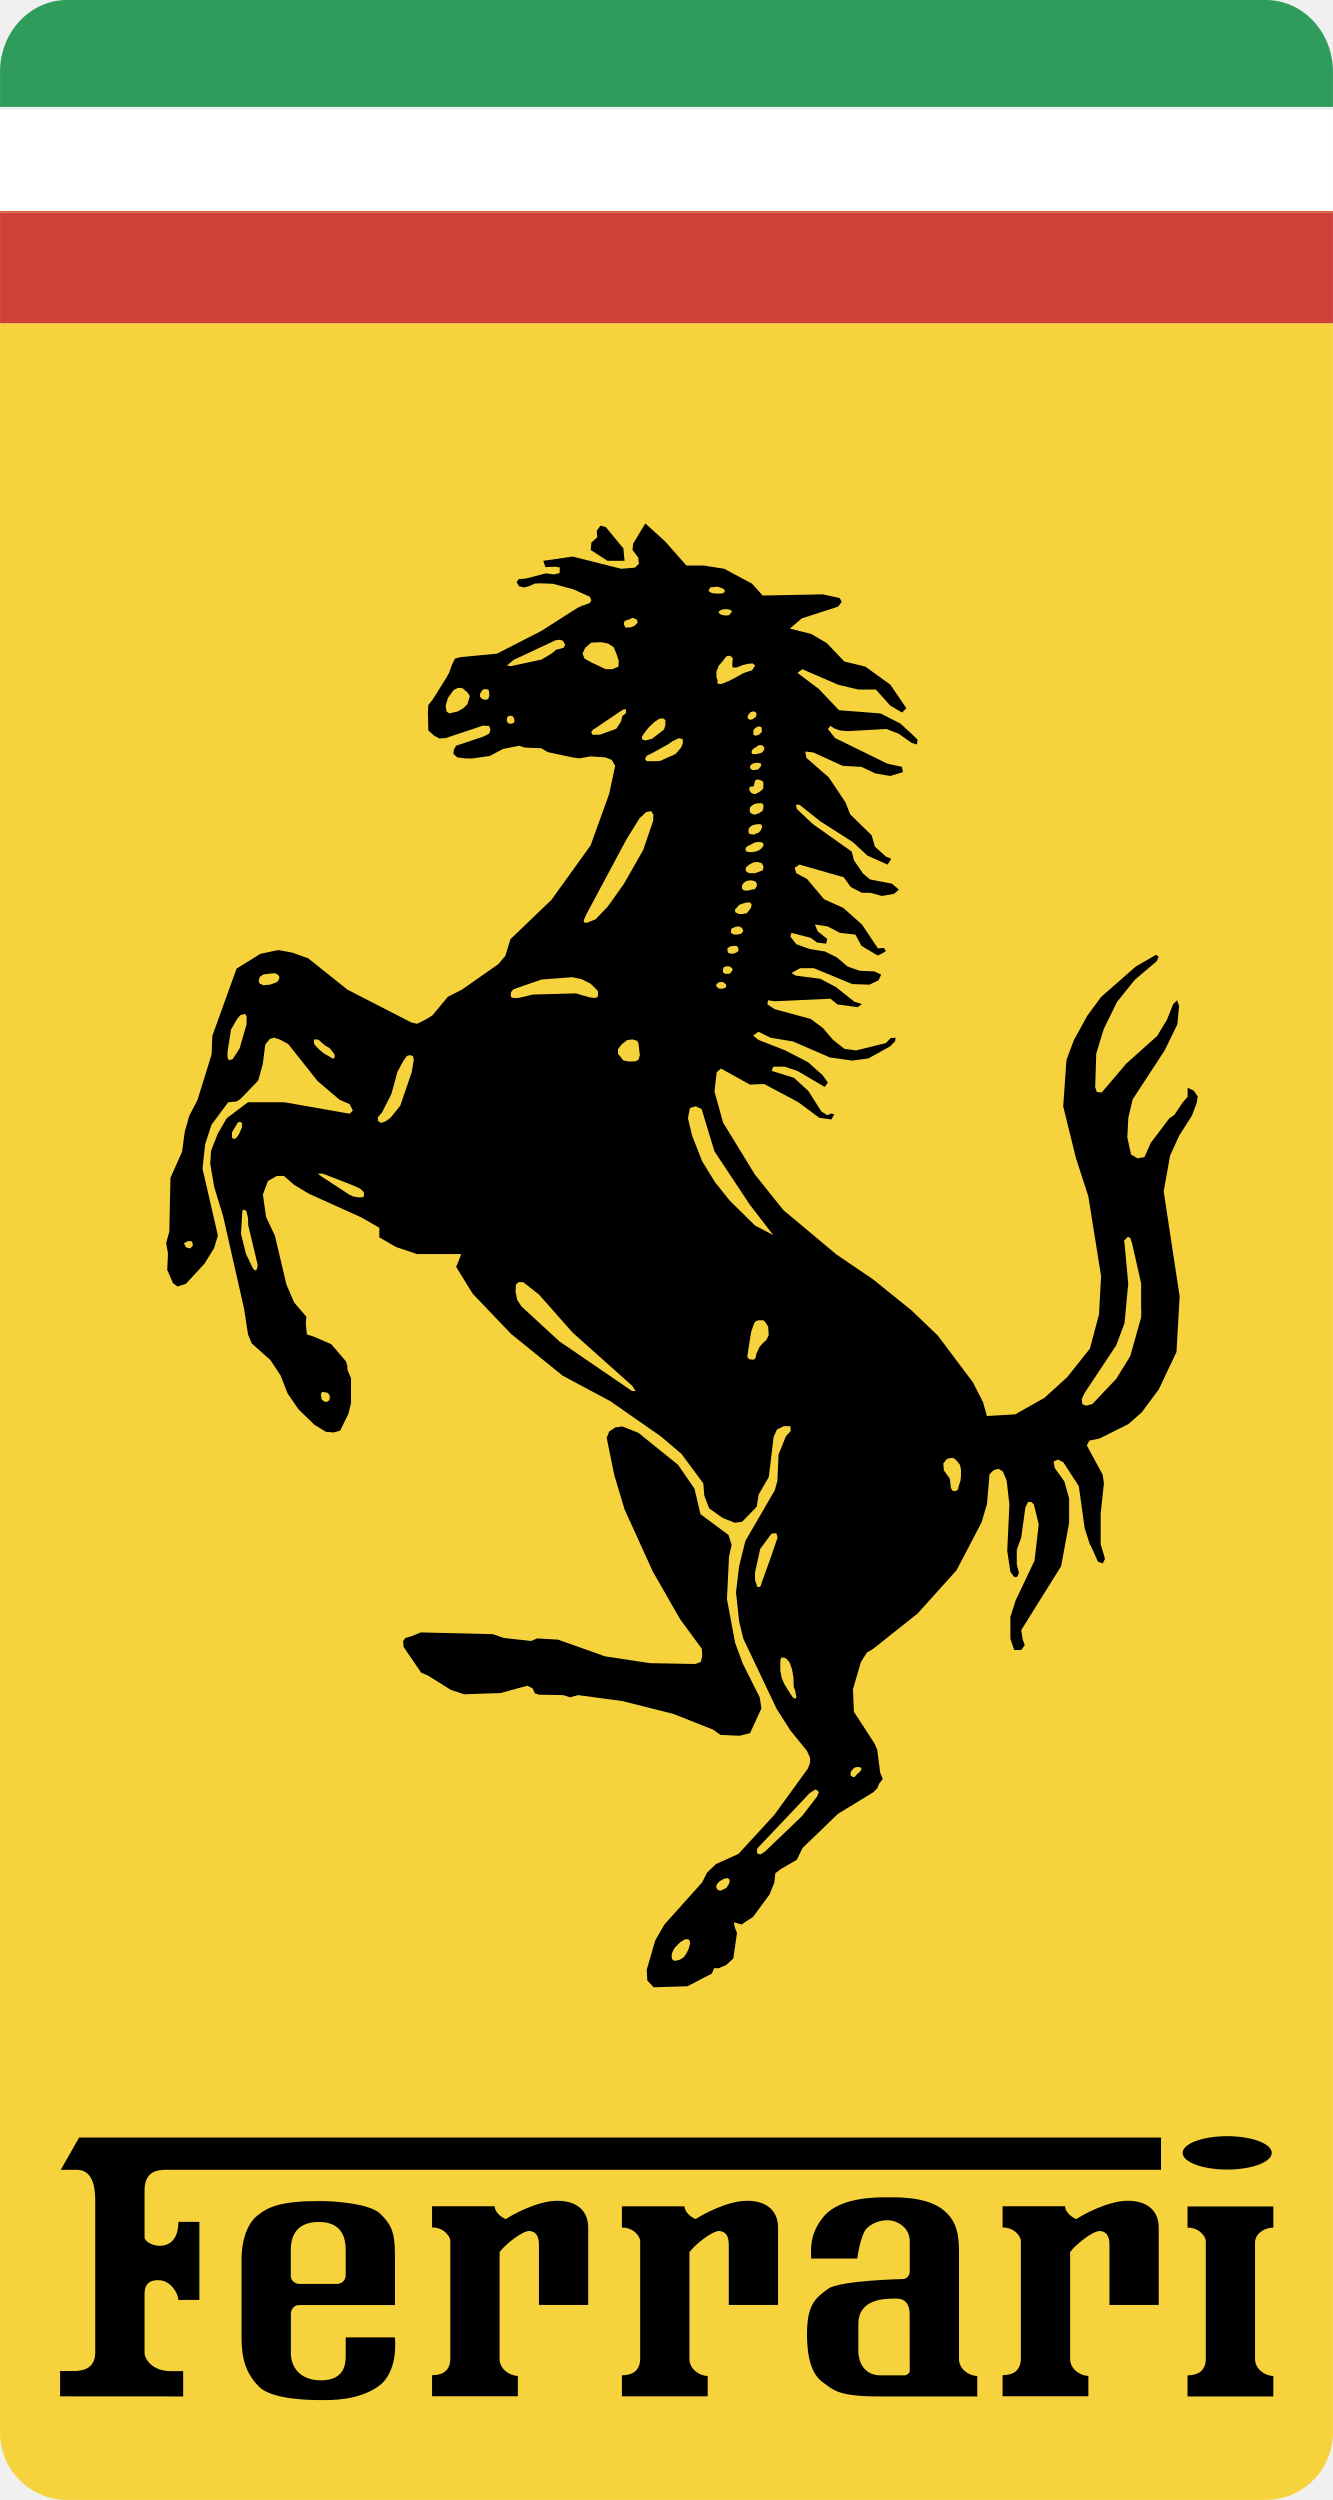
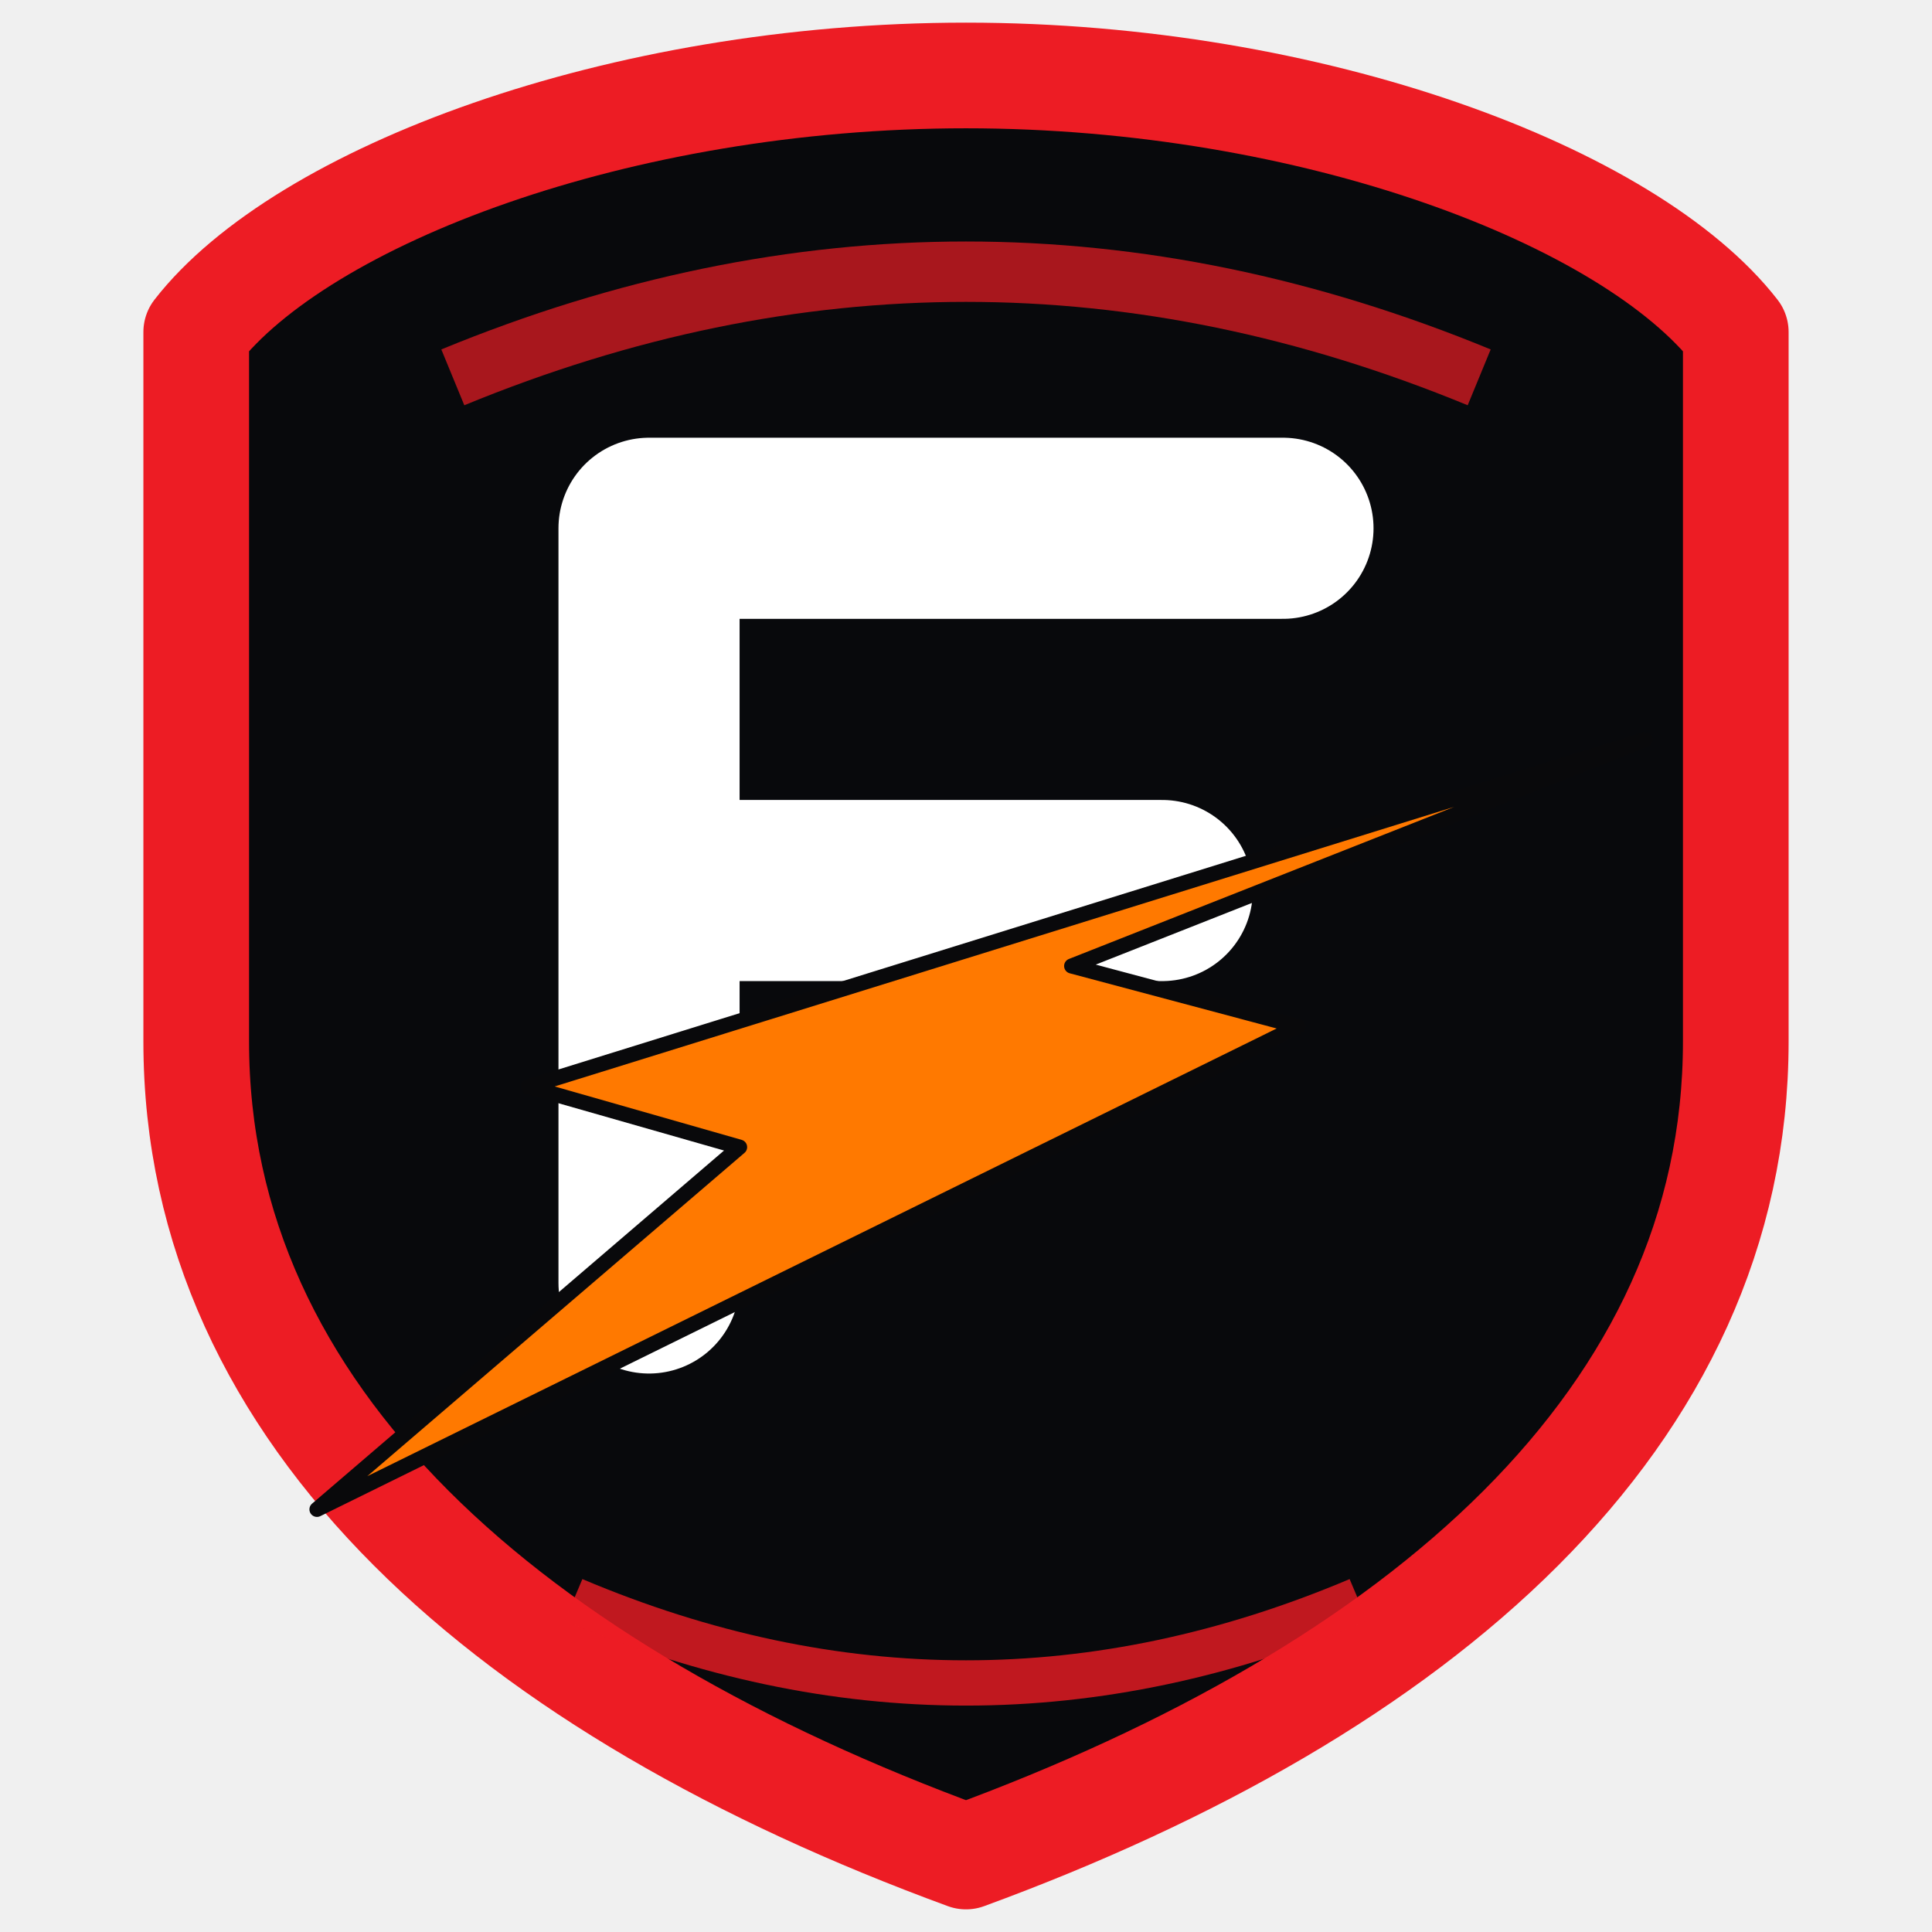
- <svg xmlns="http://www.w3.org/2000/svg" width="1333" height="2500" viewBox="0 0 16.05 30.104">
-   <path fill="#f6d33c" d="M16.05.803v3.089H0v25.406c0 .442.363.805.806.805h14.438a.81.81 0 0 0 .806-.805z" />
-   <path fill="#2f9c5c" d="M15.244 0H.806C.363 0 0 .387 0 .86v.428h16.05V.857C16.048.386 15.687 0 15.244 0" />
-   <path fill="#fff" d="M0 1.321v1.22zm0 0h16.05v1.22H0zm0-.115v.115z" />
-   <path fill="#cf4037" d="M0 2.558h16.05v1.334H0z" />
-   <path fill="#d35b31" d="M0 2.541v.017zm0 0h16.05v.017H0z" />
-   <path d="M.723 28.856v-.305h.169c.085 0 .254-.018.254-.221v-1.829c0-.11-.008-.373-.22-.373H.731l.221-.389H13.98v.389H1.994c-.11 0-.254.025-.254.246v.576c.025.067.127.093.178.093s.229-.009.229-.288H2.4v.94h-.254c0-.085-.094-.227-.22-.237-.102-.008-.186.026-.186.162v.711c0 .076.093.221.313.221h.152v.305z" />
-   <path d="M8.242 26.569c0 .068.084.136.135.152.06-.042.373-.22.618-.22s.373.127.373.322v.932h-.593v-.721c0-.093-.025-.16-.11-.169s-.305.17-.364.255v1.287c0 .119.119.203.22.203v.246H7.488v-.254c.102 0 .212-.034.22-.187v-1.432c0-.042-.068-.16-.22-.16v-.255h.754zm7.09 0h-1.033v.255c.152 0 .22.118.22.16v1.432c-.008.152-.119.187-.22.187v.254h1.033v-.247c-.102 0-.22-.084-.22-.203v-1.405c0-.102.11-.178.22-.178zm-9.376 0c0 .068.084.136.135.152.06-.042.373-.22.618-.22.246 0 .373.127.373.322v.932h-.593v-.721c0-.093-.025-.16-.11-.169s-.305.169-.364.254v1.287c0 .119.119.203.22.203v.246H5.202v-.254c.102 0 .212-.034.22-.187v-1.432c0-.042-.068-.16-.22-.16v-.255h.754zm6.869 0c0 .068.085.136.136.152.06-.042.373-.22.618-.22s.373.127.373.322v.932h-.593v-.721c0-.093-.025-.16-.11-.169s-.305.169-.364.254v1.287c0 .119.118.203.22.203v.246h-1.033v-.254c.102 0 .211-.034.22-.187v-1.432c0-.042-.068-.16-.22-.16v-.255h.753zm-8.071 1.577h-.592v.229c0 .093-.017.288-.296.288s-.364-.187-.364-.322v-.482c0-.043.034-.102.093-.102h1.16v-.618c0-.28-.059-.365-.178-.483s-.534-.152-.72-.152c-.474 0-.627.067-.762.178-.136.11-.187.339-.187.508v.958c0 .254.051.432.212.593s.652.16.754.16.44.009.686-.169c.246-.18.194-.586.194-.586m-1.253-1.051c0-.136.042-.339.339-.339s.322.221.322.339v.305a.103.103 0 0 1-.102.102h-.457c-.05 0-.102-.042-.102-.093zm8.046 1.312v-1.27c0-.195-.009-.398-.212-.543-.203-.144-.534-.135-.661-.135s-.55 0-.746.22c-.194.221-.161.432-.161.517h.555s.038-.288.115-.364c.076-.076.279-.161.436-.025.058.05.081.114.081.187v.364c0 .034-.034.085-.077.085 0 0-.771.017-.906.118-.135.102-.254.169-.254.542s.093.517.203.593.161.161.661.161h1.186v-.247c-.102 0-.22-.084-.22-.203m-.593.145c0 .021-.034.051-.06.051h-.292c-.208 0-.267-.178-.267-.288v-.326c0-.317.33-.31.461-.31.132 0 .157.11.157.183zm3.822-2.427c.297 0 .537-.09.537-.201s-.24-.201-.537-.201c-.296 0-.536.09-.536.201s.24.201.536.201m-7.44-8.888-.031.076.092.453.124.412.339.745.329.575.261.355.005.086-.016.072-.066.026-.548-.01-.541-.082-.565-.201-.251-.015-.072.031-.33-.036-.132-.046-.869-.021-.108.045-.077.022-.026.036.005.071.211.31.082.035.278.174.16.052.436-.015.323-.088.063.031.029.062.053.015.288.005.082.026.097-.026.534.072.612.154.48.19.088.063.232.01.124-.031.137-.299-.021-.133-.204-.406-.092-.251-.098-.525.025-.514.031-.138-.037-.12-.338-.251-.072-.307-.198-.287-.478-.386-.196-.077-.082.013zM7.52 6.753l-.014-.149-.211-.256-.065-.019-.045.064.006.077-.071.064-.007.089.201.13z" />
-   <path fill="none" d="m7.108 6.585.005-.012" />
-   <path d="m14.372 13.132-.072-.033v.109l-.057.064-.103.154-.058.038-.225.297-.077.173-.084.014-.077-.046-.045-.205.012-.238.052-.22.386-.591.153-.314.02-.22-.024-.069-.046.045-.077.192-.117.193-.372.333-.296.348-.058-.006-.02-.059.013-.405.09-.295.161-.328.213-.264.264-.225.024-.053-.032-.024-.244.142-.418.366-.166.226-.162.295-.089.238-.039.559.154.625.148.455.154.963-.025.463-.11.411-.271.341-.275.251-.354.199-.34.02-.046-.166-.122-.239-.424-.565-.316-.302-.462-.373-.443-.301-.637-.533-.346-.432-.381-.623-.103-.373.026-.232.052-.045.348.193.172-.007.412.22.252.187.146.02.034-.064-.039-.007-.045.02-.072-.046-.154-.244-.174-.16-.269-.084.019-.051h.135l.155.051.328.193.039-.052-.064-.09-.174-.155-.271-.141-.327-.128-.064-.052.064-.046.146.072.271.045.443.192.271.038.193-.026.257-.142.064-.062.007-.045-.059.004-.058.06-.359.089-.142-.02-.136-.108-.123-.143-.145-.108-.431-.117-.091-.058.007-.05.084.012.668-.031.084.069.244.033.051-.038-.089-.026-.226-.18-.187-.098-.295-.038-.051-.031.103-.058H9.8l.463.191.206.007.109-.052.032-.07-.083-.038-.173-.007-.148-.051-.129-.11-.142-.071-.187-.031-.161-.058-.07-.091.012-.045.232.06.077.057.11.013.012-.058-.115-.091-.033-.082.155.024.146.077.187.021.072.135.192.115.011-.002.042-.018.05-.031-.024-.038-.072.005-.193-.288-.225-.2-.231-.104-.205-.244-.129-.069-.02-.065.058-.039.534.153.083.117.135.07h.103l.137.038.148-.026.057-.051-.083-.071-.264-.051-.084-.071-.11-.16-.026-.104-.47-.333-.191-.18-.013-.052h.044l.251.2.393.251.173.161.244.109.045-.071-.064-.024-.134-.122-.039-.136-.258-.252-.058-.146-.199-.298-.271-.237-.012-.076.096.012.354.161.225.012.167.079.18.031.153-.046-.012-.064-.175-.038-.63-.309-.087-.109.031-.038.046.031.069.025.091.008.469-.026.148.058.154.109.065.02.007-.058-.052-.052-.154-.142-.239-.122-.501-.039-.244-.257-.256-.192.058-.045.431.187.244.058h.211l.174.194.142.083.051-.052-.193-.284-.302-.218-.251-.06-.213-.223-.187-.109-.256-.065.142-.122.438-.142.044-.058-.024-.045-.203-.045-.725.014-.129-.143-.334-.179-.244-.039h-.211l-.256-.29-.239-.217-.147.244-.007.076.069.091.007.077-.05.045-.163.013-.584-.147-.354.051.026.076.123-.005.05.009-.002.068-.071.016-.093-.013-.244.063-.084.006-.026.036.03.051.063.014.059-.017.068-.03.07-.003.148.006.247.067.197.089.018.043-.02.033-.093.033-.056.026-.436.278-.531.272-.441.042-.066.018-.038.08-.03.087-.033.06-.165.264-.054.068-.005.079.005.227.072.064.063.033.075-.006.447-.149.075.003.017.048-.017.045-.063.033-.334.113-.028.047-.005.051.047.042.1.013h.08l.211-.03.158-.084.105-.021.09-.018.068.022.198.008.08.047.29.062.089.013.138-.024.175.012.077.03.042.071-.072.338-.224.621-.471.655-.494.474-.061.2L6 11.61l-.439.307-.169.086-.185.223-.077.048-.108.054-.07-.016-.769-.395-.472-.377-.192-.069-.169-.031-.216.046-.286.178-.292.81-.009.224-.169.546-.1.193-.054.192-.032.239-.14.315-.014.647-.038.14.022.122-.009.2.07.161.054.038.1-.031.225-.244.115-.186.046-.153-.185-.803.031-.293.077-.237.201-.271.099-.009.047-.029.216-.224.055-.2.029-.232.054-.068.054-.016.069.023.1.054.354.446.263.224.123.054.038.077-.038.038-.785-.138h-.44l-.255.192-.108.185-.082.21-.009.154.047.277.108.354.253 1.117.047.307.045.108.225.201.122.185.085.217.131.191.192.186.14.085.092.007.077-.022.099-.201.032-.13v-.301l-.037-.085c-.007 0-.007-.055-.007-.062l-.016-.054-.178-.208-.215-.093-.078-.024-.014-.131.007-.083-.146-.17-.093-.215-.14-.592-.106-.224-.038-.27.061-.163.108-.061h.084l.124.108.178.107.631.285.216.124v.116l.199.115.255.086h.532l-.038.1-.023.054.199.323.462.484.621.503.574.307.607.423.251.213.262.354.012.148.059.153.161.115.146.058.09-.012.175-.18.024-.148.122-.211.058-.483.041-.089.082-.04h.078l.005.059-.058.063-.089.22-.014.32-.031.11-.354.61-.075.302-.038.316.038.353.05.206.4.843.167.263.199.245.038.083v.058l-.026.072-.405.558-.431.47-.271.122-.108.104-.058.116-.455.508-.11.191-.103.354.007.129.077.082.405-.012.295-.153.027-.065h.058l.089-.039.084-.078.045-.308-.026-.064-.012-.064.045.013.05.014.053-.038.083-.053.199-.271.057-.141.013-.115.071-.053.187-.108.069-.142.426-.411.424-.259.051-.05.02-.053.045-.058-.031-.077-.035-.273-.033-.077-.248-.382-.012-.271.096-.328.072-.115.076-.045.534-.424.47-.522.301-.577.065-.22.031-.359.052-.051.058-.014.051.033.045.107.033.29-.026.56.038.25.046.064.038-.005.019-.046-.026-.103v-.175l.053-.146.05-.361.033-.069h.039l.031.031.058.239-.05.436-.227.478-.064.199v.264l.046.136h.084l.043-.06-.024-.064-.019-.115.481-.771.096-.521v-.295l-.058-.206-.115-.16-.014-.077.052-.025.064.031.188.29.07.504.064.201.007.005.089.199.058.021.026-.052-.007-.032-.044-.147v-.367l.039-.366-.014-.103-.192-.354.031-.058.122-.025.347-.173.161-.142.206-.277.213-.45.038-.668-.192-1.266.077-.431.108-.237.155-.244.058-.155.012-.077zM5.628 8.479l-.05.05-.072.04-.096.021-.033-.021-.012-.068.028-.096.068-.095.056-.028.051.005.061.051.028.045zm.252-.064-.018.009-.034.002-.029-.014-.022-.026.003-.032.026-.042.021-.014h.028l.025.006.009.026.003.045zm.31.286-.026.013h-.033l-.019-.011-.01-.028.003-.034.02-.021.024-.001.026.007.012.019.008.031zm.595-.9-.04.011-.049.012-.054.045-.121.073-.368.079-.05-.006.08-.068.438-.205.064-.031.049-.007.04.009.032.051zm-4.493 7.232-.052-.012-.026-.051.052-.026.045.005.012.046zm.676-2.697-.084.29-.084.129-.045.012-.016-.034v-.068l.042-.268.074-.127.038-.045.056-.017.021.032zm.371-.512-.084.032-.08.008-.049-.019-.012-.035.014-.047.042-.029.087-.011.045-.004.031.009.028.026.002.029zm.682.92-.018.002-.041-.026-.06-.033-.051-.042-.047-.047-.021-.026-.005-.038.01-.02.018.002.03.005.033.03.039.034.061.037.037.044.022.033.002.029zm-1.146.916-.031.044-.031.012-.021-.018.001-.062.053-.091.016-.026.026-.012.025.016v.052l-.016.037zm.218 1.621-.011.016H3.07l-.022-.02-.018-.033-.028-.061-.04-.081-.061-.244.016-.273.011-.016h.019l.02.018.019.082.002.084.115.481zm.779 1.485.021-.005.05.011.023.024.005.029-.005.035-.03.022-.037-.007-.026-.024-.01-.055zm.503-2.35-.052.003-.068-.011-.047-.021-.34-.222-.042-.031.056-.002.061.022.312.122.08.037.042.038.007.035zm.582-1.505-.138.403-.114.142-.057.044-.061.022-.035-.024-.003-.046.048-.052.115-.226.073-.267.068-.127.046-.065.038-.01.035.014.01.042zM7.755 8.83l.058-.073.066-.062.059-.04.044-.005.03.02v.054l-.016.06-.145.112-.08.021-.039-.013-.004-.032zm-.234-1.353.056-.019.039-.018.048.017.016.035-.036.042-.05.02-.062.003-.023-.042zm-.485.452-.022-.062.033-.067.073-.062.117-.005.085.016.067.045.033.079.028.084-.005.072-.073.029h-.079l-.178-.084zm.187.918h-.089l-.016-.03.022-.031.027-.016.281-.19.064-.04h.023l.003.047-.043.034-.02.071-.055.084zm-1.062 3.166-.012-.019.003-.047.031-.035.338-.117.368-.028.115.024.108.055.085.084.005.047-.009.033-.037.007-.055-.007-.085-.024-.08-.024-.523.014-.083.021-.08.018-.052.004zm1.447 4.736-.874-.598-.456-.42-.051-.079-.019-.094.003-.087.033-.033.058.003.188.148.406.459.718.641.022.036.016.026zm.08-3.989-.037.021-.089.001-.059-.014-.033-.044-.029-.034v-.057l.043-.056.066-.052.063-.009.058.016.017.031.007.069.009.073zm.176-2.875-.119.349-.232.408-.195.274-.148.155-.103.04-.033-.002-.006-.026.032-.073.485-.907.155-.249.08-.076.061-.011.026.043zm.357-.932L8.202 9l-.068.08-.189.084-.097.002h-.061l-.021-.028.023-.04.054-.024.202-.112.051-.036.077-.037.048.011zm.511 2.943-.035.01-.045-.003-.03-.03.007-.025.03-.021.045-.003.039.031.001.026zm.053-.17h-.053l-.027-.016v-.039l.012-.026.028-.009h.037l.035.023.003.027zm.096-.264-.035.018-.037.005-.038-.009-.012-.026v-.031l.031-.022.039-.007h.037l.022.019.005.03zm.049-.222-.047.014-.053-.002-.028-.019-.002-.021.009-.031.042-.019.045-.008.039.02.014.036zm.113-.31-.026.035-.024.031-.049.01h-.049l-.042-.021-.004-.033.03-.031.023-.026.033-.012.054-.016h.042l.019.023zm.07-.26-.023.036-.04.007-.042.011-.052-.002-.023-.026.003-.038.018-.026.035-.024.054-.008.049.011.021.029zm.074-.192-.055.022-.042.015h-.052l-.021-.004-.026-.009-.014-.026.007-.033.035-.031.03-.016.033-.014.047-.002.045.016.019.037zm.006-.298-.019.031-.033.027-.049.018-.058.006-.047-.008-.012-.027.007-.022.019-.015.084-.043.04-.009.049.005.019.018zm-.132-.707.016-.011.007-.031.006-.025.014-.018.026-.001.031.009.028.016.003.033-.003.054-.042.036-.053.027-.023-.003-.023-.009-.023-.029-.003-.031.009-.018h.03zm-.03-.224v-.025l.023-.024.036-.013.044-.002.026.008.007.022-.014.024-.023.025-.036.008h-.039zm.002.707.031-.02.037-.009.037-.003.026.002.01.016v.025l-.012.029-.024.028-.062.026-.03-.003-.028-.009-.007-.029.005-.033zm.156-.215-.008.023-.038.026-.053.02-.029-.007-.028-.017-.006-.027.003-.035.021-.021.03-.021.043-.009.037-.001.025.007.008.024zm.015-.738-.005.03-.02.027-.032.011-.029.007-.026.004-.035-.004-.009-.02.009-.028.021-.019.022-.013.038-.026.041.002zm-.055-.256.021.012.003.03-.001.027-.034.03-.031.012-.02-.003-.016-.008v-.029l.002-.029.023-.024.021-.013zm-.04-.145-.008.032-.023.016-.021.013-.028.004-.023-.015-.005-.024.011-.021.021-.028.021-.01.028-.002.022.014zm-.286-.563.051-.003.071-.028.065-.015.054-.004.028.026-.038.058-.039.011-.065.022-.083.047-.08.042-.093.039-.031.003-.026-.008.003-.039-.014-.037v-.066l.03-.075.042-.045.026-.035.028-.034h.042l.03.029L8.816 8zm-.03-.695.019.013-.006.018-.028.033-.039.004-.045-.007-.026-.012-.02-.023.023-.019.033-.014.05-.002zm-.24-.271.087-.009.047.016.037.02.002.031-.032.015-.048.002-.048-.002-.036-.008-.032-.023zm.675 9.062-.042.038-.039.044-.038.08-.012.056-.026.021-.05-.007-.024-.029.037-.239.014-.073.033-.093.024-.027.037-.008h.049l.021.02.037.055.007.103zm-.136-1.377-.307-.302-.175-.22-.154-.25-.122-.309-.051-.213.024-.122.069-.02.072.033.154.508.426.643.282.366zm.186 4.004-.024.066-.081.224-.01.035-.012.022h-.033l-.026-.079-.002-.089.063-.289.136-.184.058-.007.016.052zm.304 1.689-.012.002-.022-.011-.042-.062-.063-.103-.03-.067-.018-.094v-.088l.003-.052.013-.016h.028l.029.012.039.046.028.078.019.104.002.084.001.029.016.041.016.08zm-1.29 3.017-.026.051-.031.047-.051.033-.049.011h-.02l-.022-.018-.007-.037.009-.045.026-.053.071-.071.054-.033.039-.002.019.016.005.037zm.479-.772-.026.037-.033.019-.04.015-.03-.009-.018-.031.004-.032.029-.036.06-.036.043-.008.021.013.005.031zm1.068-1.064-.18.234-.447.429-.051.033-.033-.002-.016-.025.007-.044.582-.614.045-.049.068-.044.024.006.021.026zm.445-.344.03-.01.038.001.018.009.002.02-.016.024-.035.031-.031.035h-.021l-.024-.014-.005-.03.01-.029zm1.287-3.512-.007.058-.018.054-.011.049-.035.021-.033-.009-.018-.032-.011-.109-.073-.102-.007-.083.042-.053.043-.014.042.003.035.031.04.051.011.058zm2.172-1.994-.003.082-.131.467-.168.272-.288.304-.079.02-.042-.02-.007-.056.033-.075.382-.576.1-.265.045-.479-.04-.436-.009-.082.045-.046.029.016.023.071.107.474v.329z" />
+ <svg xmlns="http://www.w3.org/2000/svg" width="128" height="128" viewBox="0 0 128 128" role="img" aria-label="Ecojumbo F">
+   <path d="M64 5 C87 5 108 13 115 22 V69 C115 94 94 112 64 123 C34 112 13 94 13 69 V22 C20 13 41 5 64 5 Z" fill="#08090C" stroke="#ED1C24" stroke-width="7" stroke-linejoin="round" />
+   <path d="M30 25 Q64 11 98 25" fill="none" stroke="#ED1C24" stroke-width="4" opacity=".7" />
+   <path d="M43 85 V35 H85 M43 59 H77" fill="none" stroke="#FFFFFF" stroke-width="12" stroke-linecap="round" stroke-linejoin="round" />
+   <path d="M109 49 L71 64 L86 68 L21 100 L49 76 L35 72 Z" fill="#FF7900" stroke="#09090B" stroke-width="1" stroke-linejoin="round" />
+   <path d="M38 106 Q64 117 90 106" fill="none" stroke="#ED1C24" stroke-width="3" opacity=".8" />
</svg>
